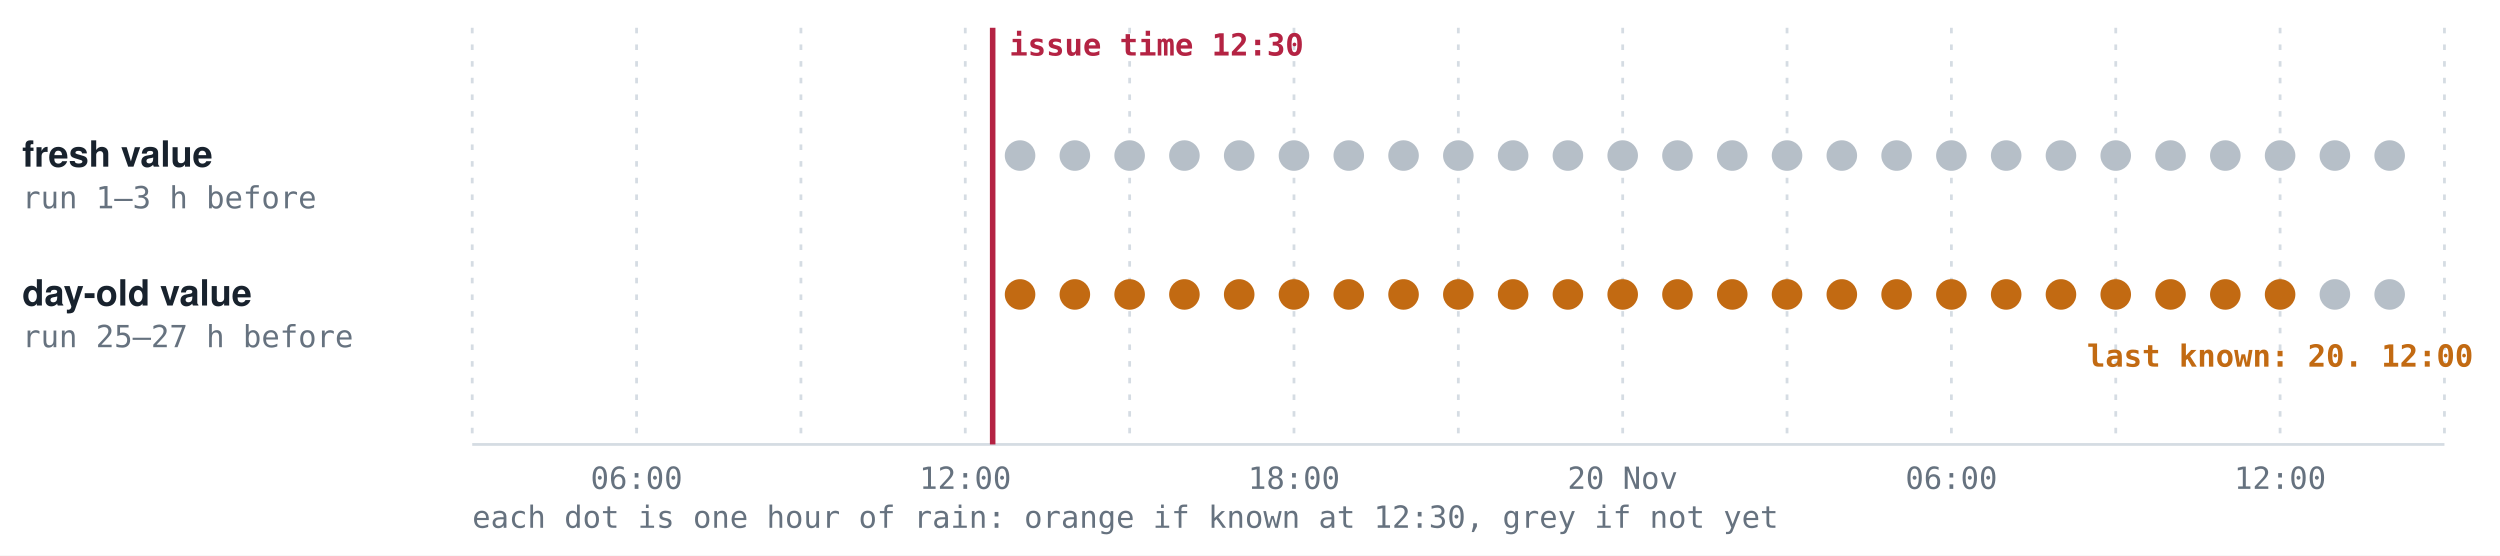
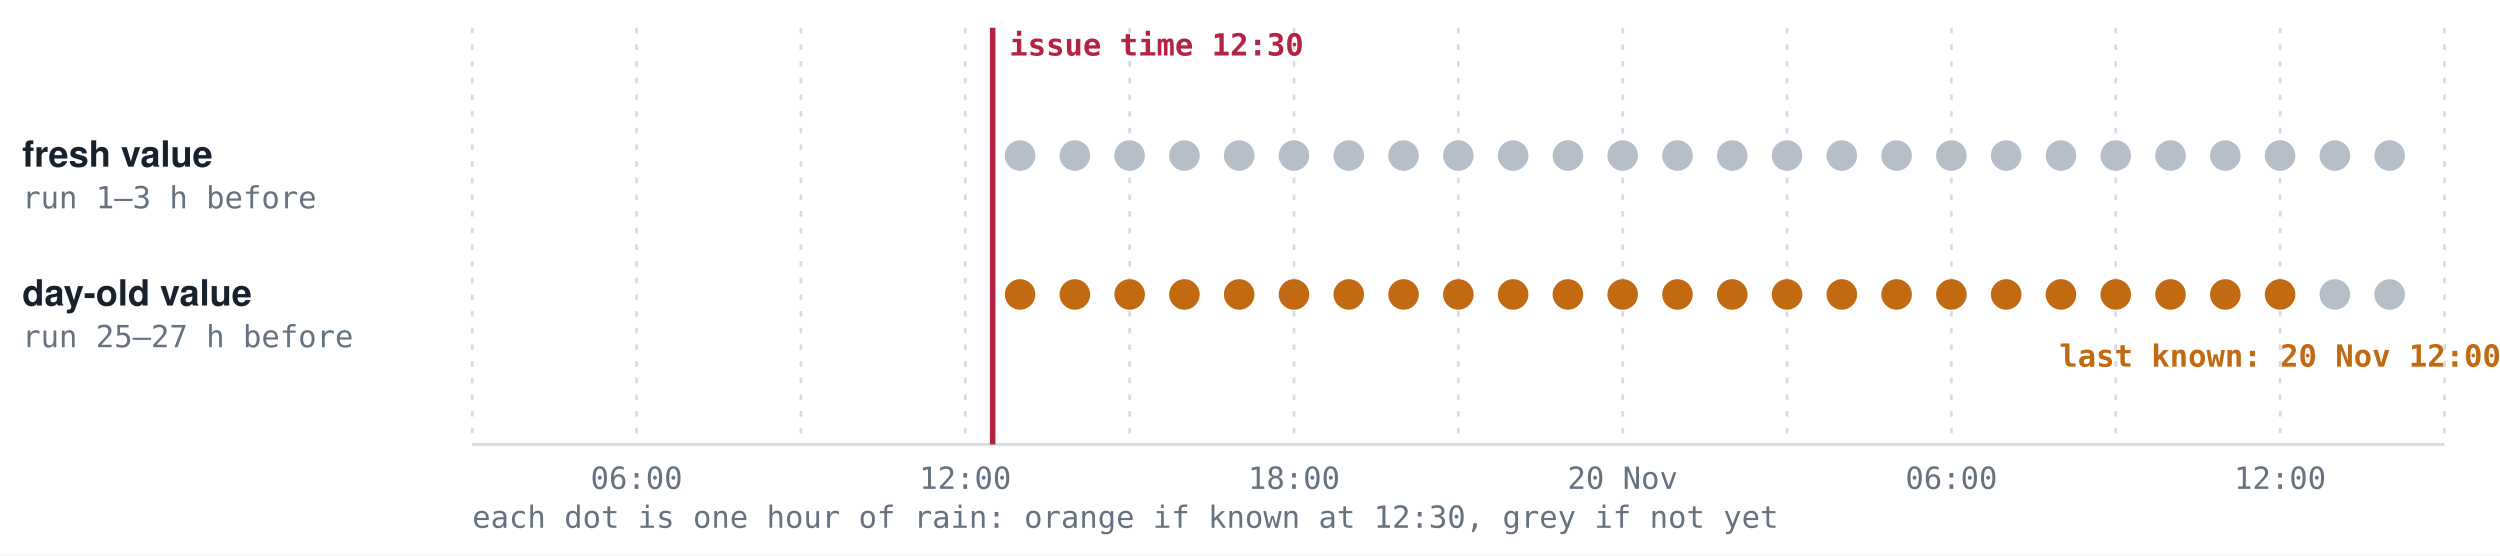
<svg xmlns="http://www.w3.org/2000/svg" viewBox="0 0 900 200" width="900" height="200">
  <style>text{font-family:Menlo,Consolas,monospace;font-size:11px}text:not([fill]){fill:#66727f}.lbl{font-family:-apple-system,'Segoe UI',Helvetica,Arial,sans-serif;font-size:13px}.lbl:not([fill]){fill:#18222d}.strong{font-weight:600}</style>
  <rect width="100%" height="100%" fill="#ffffff" />
  <line x1="170" x2="880" y1="160" y2="160" stroke="#d5dce3" />
  <line x1="170" x2="170" y1="10" y2="160" stroke="#d5dce3" stroke-dasharray="2 4" />
  <line x1="229.167" x2="229.167" y1="10" y2="160" stroke="#d5dce3" stroke-dasharray="2 4" />
  <text x="229.167" y="176" text-anchor="middle">06:00</text>
  <line x1="288.333" x2="288.333" y1="10" y2="160" stroke="#d5dce3" stroke-dasharray="2 4" />
  <line x1="347.5" x2="347.5" y1="10" y2="160" stroke="#d5dce3" stroke-dasharray="2 4" />
  <text x="347.5" y="176" text-anchor="middle">12:00</text>
  <line x1="406.667" x2="406.667" y1="10" y2="160" stroke="#d5dce3" stroke-dasharray="2 4" />
  <line x1="465.833" x2="465.833" y1="10" y2="160" stroke="#d5dce3" stroke-dasharray="2 4" />
  <text x="465.833" y="176" text-anchor="middle">18:00</text>
  <line x1="525" x2="525" y1="10" y2="160" stroke="#d5dce3" stroke-dasharray="2 4" />
  <line x1="584.167" x2="584.167" y1="10" y2="160" stroke="#d5dce3" stroke-dasharray="2 4" />
  <text x="584.167" y="176" text-anchor="middle">20 Nov</text>
  <line x1="643.333" x2="643.333" y1="10" y2="160" stroke="#d5dce3" stroke-dasharray="2 4" />
  <line x1="702.5" x2="702.5" y1="10" y2="160" stroke="#d5dce3" stroke-dasharray="2 4" />
  <text x="702.5" y="176" text-anchor="middle">06:00</text>
  <line x1="761.667" x2="761.667" y1="10" y2="160" stroke="#d5dce3" stroke-dasharray="2 4" />
  <line x1="820.833" x2="820.833" y1="10" y2="160" stroke="#d5dce3" stroke-dasharray="2 4" />
  <text x="820.833" y="176" text-anchor="middle">12:00</text>
  <line x1="880" x2="880" y1="10" y2="160" stroke="#d5dce3" stroke-dasharray="2 4" />
  <text x="8" y="60" class="lbl strong">fresh value</text>
  <text x="8" y="75">run 1–3 h before</text>
  <circle cx="367.222" cy="56" r="5.5" fill="#b6bfc8" />
  <circle cx="386.944" cy="56" r="5.5" fill="#b6bfc8" />
  <circle cx="406.667" cy="56" r="5.5" fill="#b6bfc8" />
  <circle cx="426.389" cy="56" r="5.5" fill="#b6bfc8" />
  <circle cx="446.111" cy="56" r="5.5" fill="#b6bfc8" />
  <circle cx="465.833" cy="56" r="5.5" fill="#b6bfc8" />
  <circle cx="485.556" cy="56" r="5.5" fill="#b6bfc8" />
  <circle cx="505.278" cy="56" r="5.5" fill="#b6bfc8" />
  <circle cx="525" cy="56" r="5.5" fill="#b6bfc8" />
  <circle cx="544.722" cy="56" r="5.5" fill="#b6bfc8" />
  <circle cx="564.444" cy="56" r="5.5" fill="#b6bfc8" />
  <circle cx="584.167" cy="56" r="5.5" fill="#b6bfc8" />
  <circle cx="603.889" cy="56" r="5.5" fill="#b6bfc8" />
  <circle cx="623.611" cy="56" r="5.5" fill="#b6bfc8" />
  <circle cx="643.333" cy="56" r="5.5" fill="#b6bfc8" />
  <circle cx="663.056" cy="56" r="5.5" fill="#b6bfc8" />
  <circle cx="682.778" cy="56" r="5.5" fill="#b6bfc8" />
  <circle cx="702.5" cy="56" r="5.5" fill="#b6bfc8" />
  <circle cx="722.222" cy="56" r="5.5" fill="#b6bfc8" />
  <circle cx="741.944" cy="56" r="5.5" fill="#b6bfc8" />
  <circle cx="761.667" cy="56" r="5.5" fill="#b6bfc8" />
  <circle cx="781.389" cy="56" r="5.5" fill="#b6bfc8" />
  <circle cx="801.111" cy="56" r="5.5" fill="#b6bfc8" />
  <circle cx="820.833" cy="56" r="5.5" fill="#b6bfc8" />
  <circle cx="840.556" cy="56" r="5.5" fill="#b6bfc8" />
  <circle cx="860.278" cy="56" r="5.5" fill="#b6bfc8" />
  <text x="8" y="110" class="lbl strong">day-old value</text>
  <text x="8" y="125">run 25–27 h before</text>
  <circle cx="367.222" cy="106" r="5.5" fill="#c26a12" />
  <circle cx="386.944" cy="106" r="5.5" fill="#c26a12" />
  <circle cx="406.667" cy="106" r="5.5" fill="#c26a12" />
  <circle cx="426.389" cy="106" r="5.5" fill="#c26a12" />
  <circle cx="446.111" cy="106" r="5.5" fill="#c26a12" />
  <circle cx="465.833" cy="106" r="5.5" fill="#c26a12" />
  <circle cx="485.556" cy="106" r="5.5" fill="#c26a12" />
  <circle cx="505.278" cy="106" r="5.5" fill="#c26a12" />
  <circle cx="525" cy="106" r="5.5" fill="#c26a12" />
  <circle cx="544.722" cy="106" r="5.5" fill="#c26a12" />
  <circle cx="564.444" cy="106" r="5.5" fill="#c26a12" />
  <circle cx="584.167" cy="106" r="5.5" fill="#c26a12" />
  <circle cx="603.889" cy="106" r="5.5" fill="#c26a12" />
  <circle cx="623.611" cy="106" r="5.5" fill="#c26a12" />
  <circle cx="643.333" cy="106" r="5.5" fill="#c26a12" />
  <circle cx="663.056" cy="106" r="5.5" fill="#c26a12" />
  <circle cx="682.778" cy="106" r="5.5" fill="#c26a12" />
  <circle cx="702.5" cy="106" r="5.5" fill="#c26a12" />
  <circle cx="722.222" cy="106" r="5.5" fill="#c26a12" />
  <circle cx="741.944" cy="106" r="5.5" fill="#c26a12" />
  <circle cx="761.667" cy="106" r="5.5" fill="#c26a12" />
  <circle cx="781.389" cy="106" r="5.5" fill="#c26a12" />
  <circle cx="801.111" cy="106" r="5.5" fill="#c26a12" />
  <circle cx="820.833" cy="106" r="5.5" fill="#c26a12" />
  <circle cx="840.556" cy="106" r="5.5" fill="#b6bfc8" />
  <circle cx="860.278" cy="106" r="5.5" fill="#b6bfc8" />
-   <text x="820.833" y="132" text-anchor="middle" fill="#c26a12" class="strong">last known: 20. 12:00</text>
+   <text x="820.833" y="132" text-anchor="middle" fill="#c26a12" class="strong">last known: 20 Nov 12:00</text>
  <line x1="357.361" x2="357.361" y1="10" y2="160" stroke="#b42343" stroke-width="2" />
  <text x="363.361" y="20" fill="#b42343" class="strong">issue time 12:30</text>
  <text x="170" y="190">each dot is one hour of rain: orange if known at 12:30, grey if not yet</text>
</svg>
